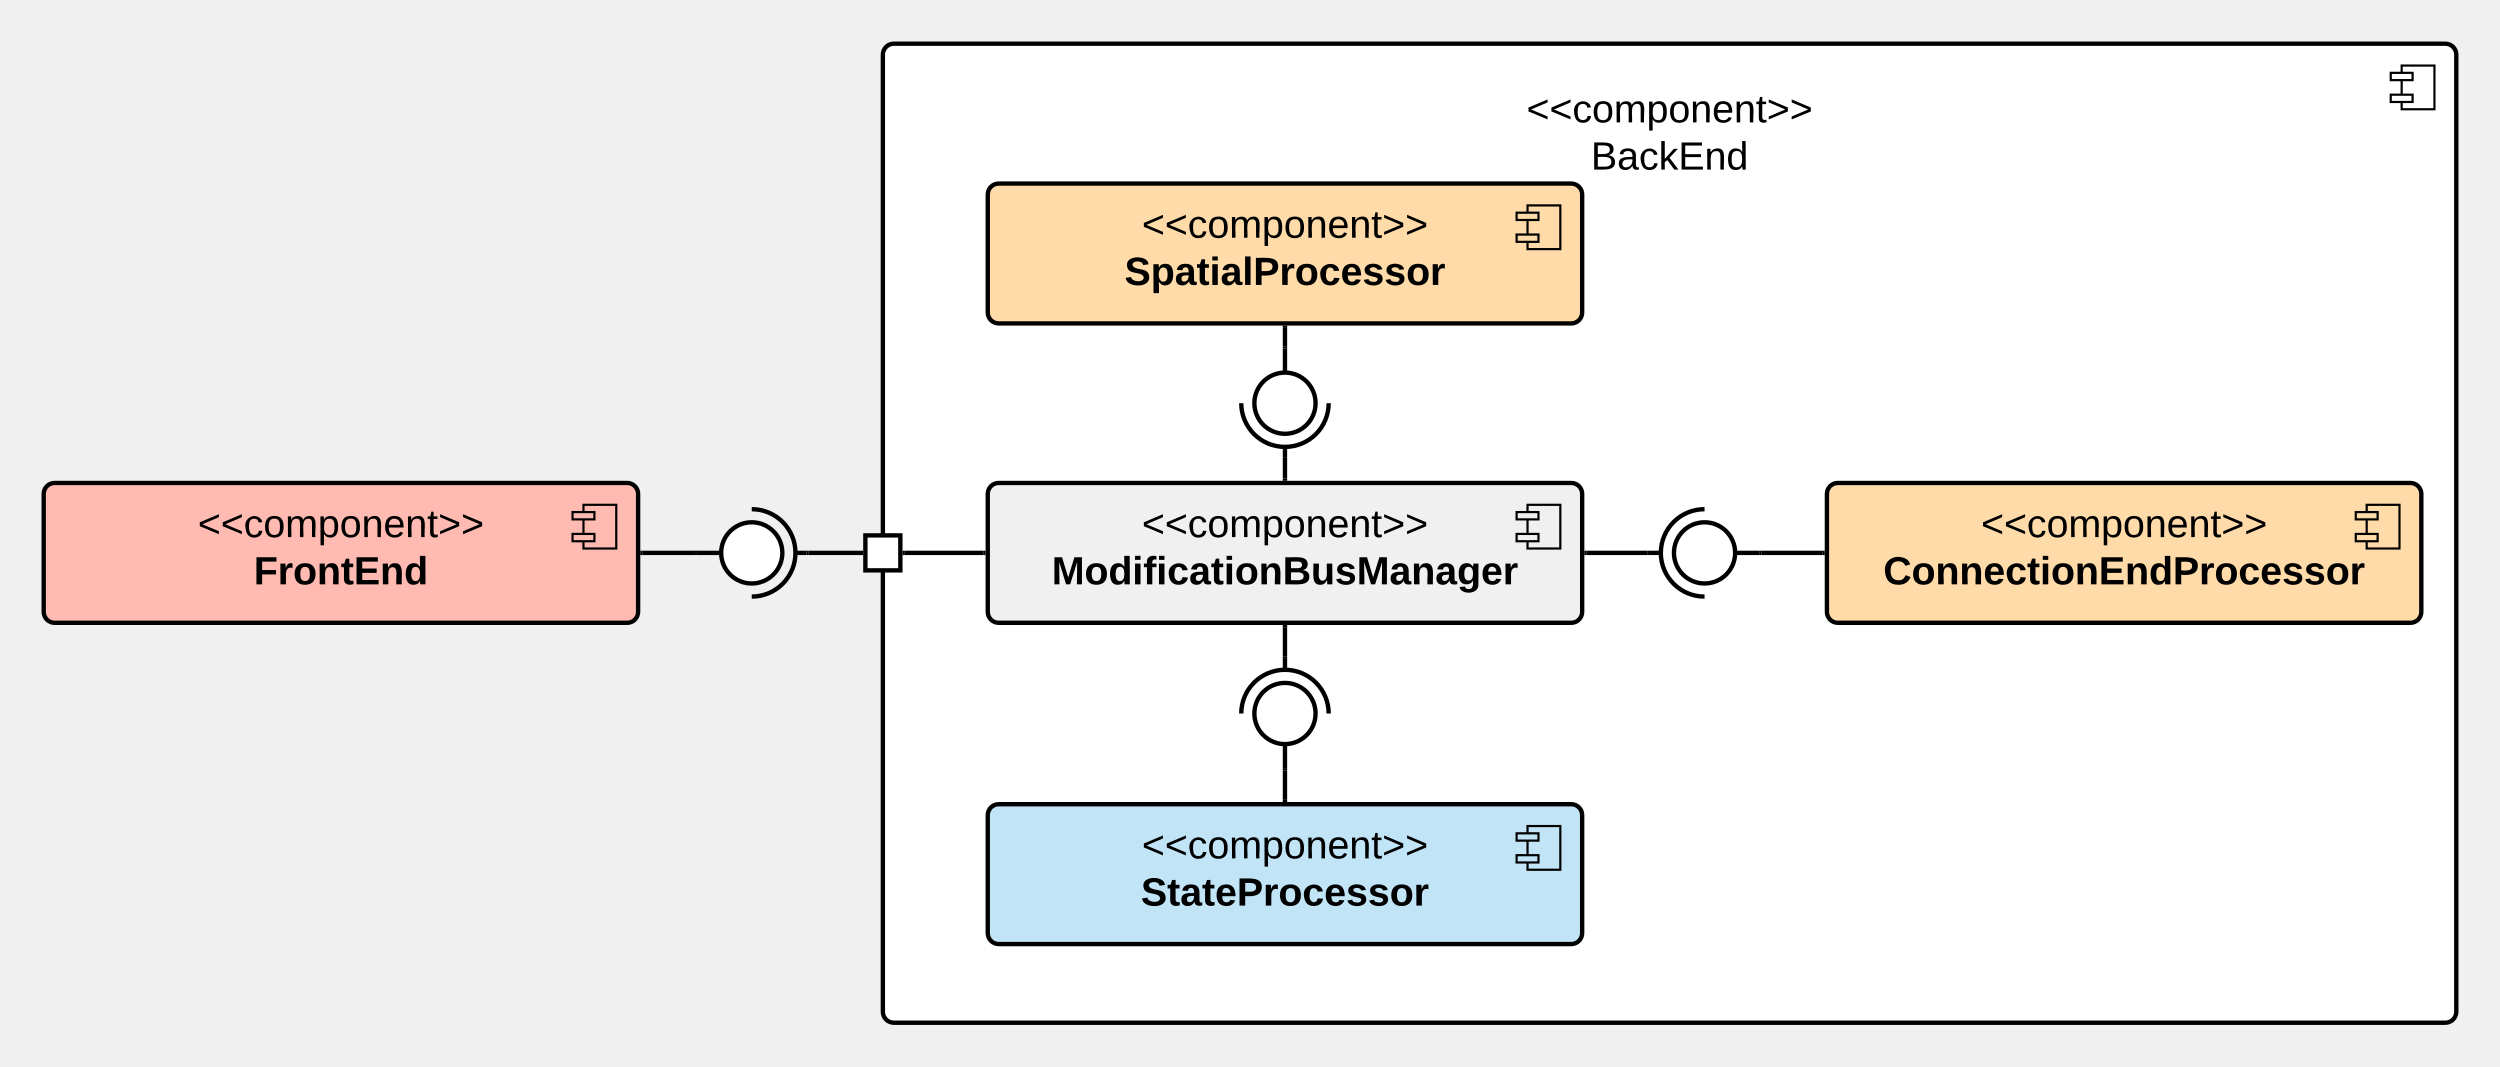
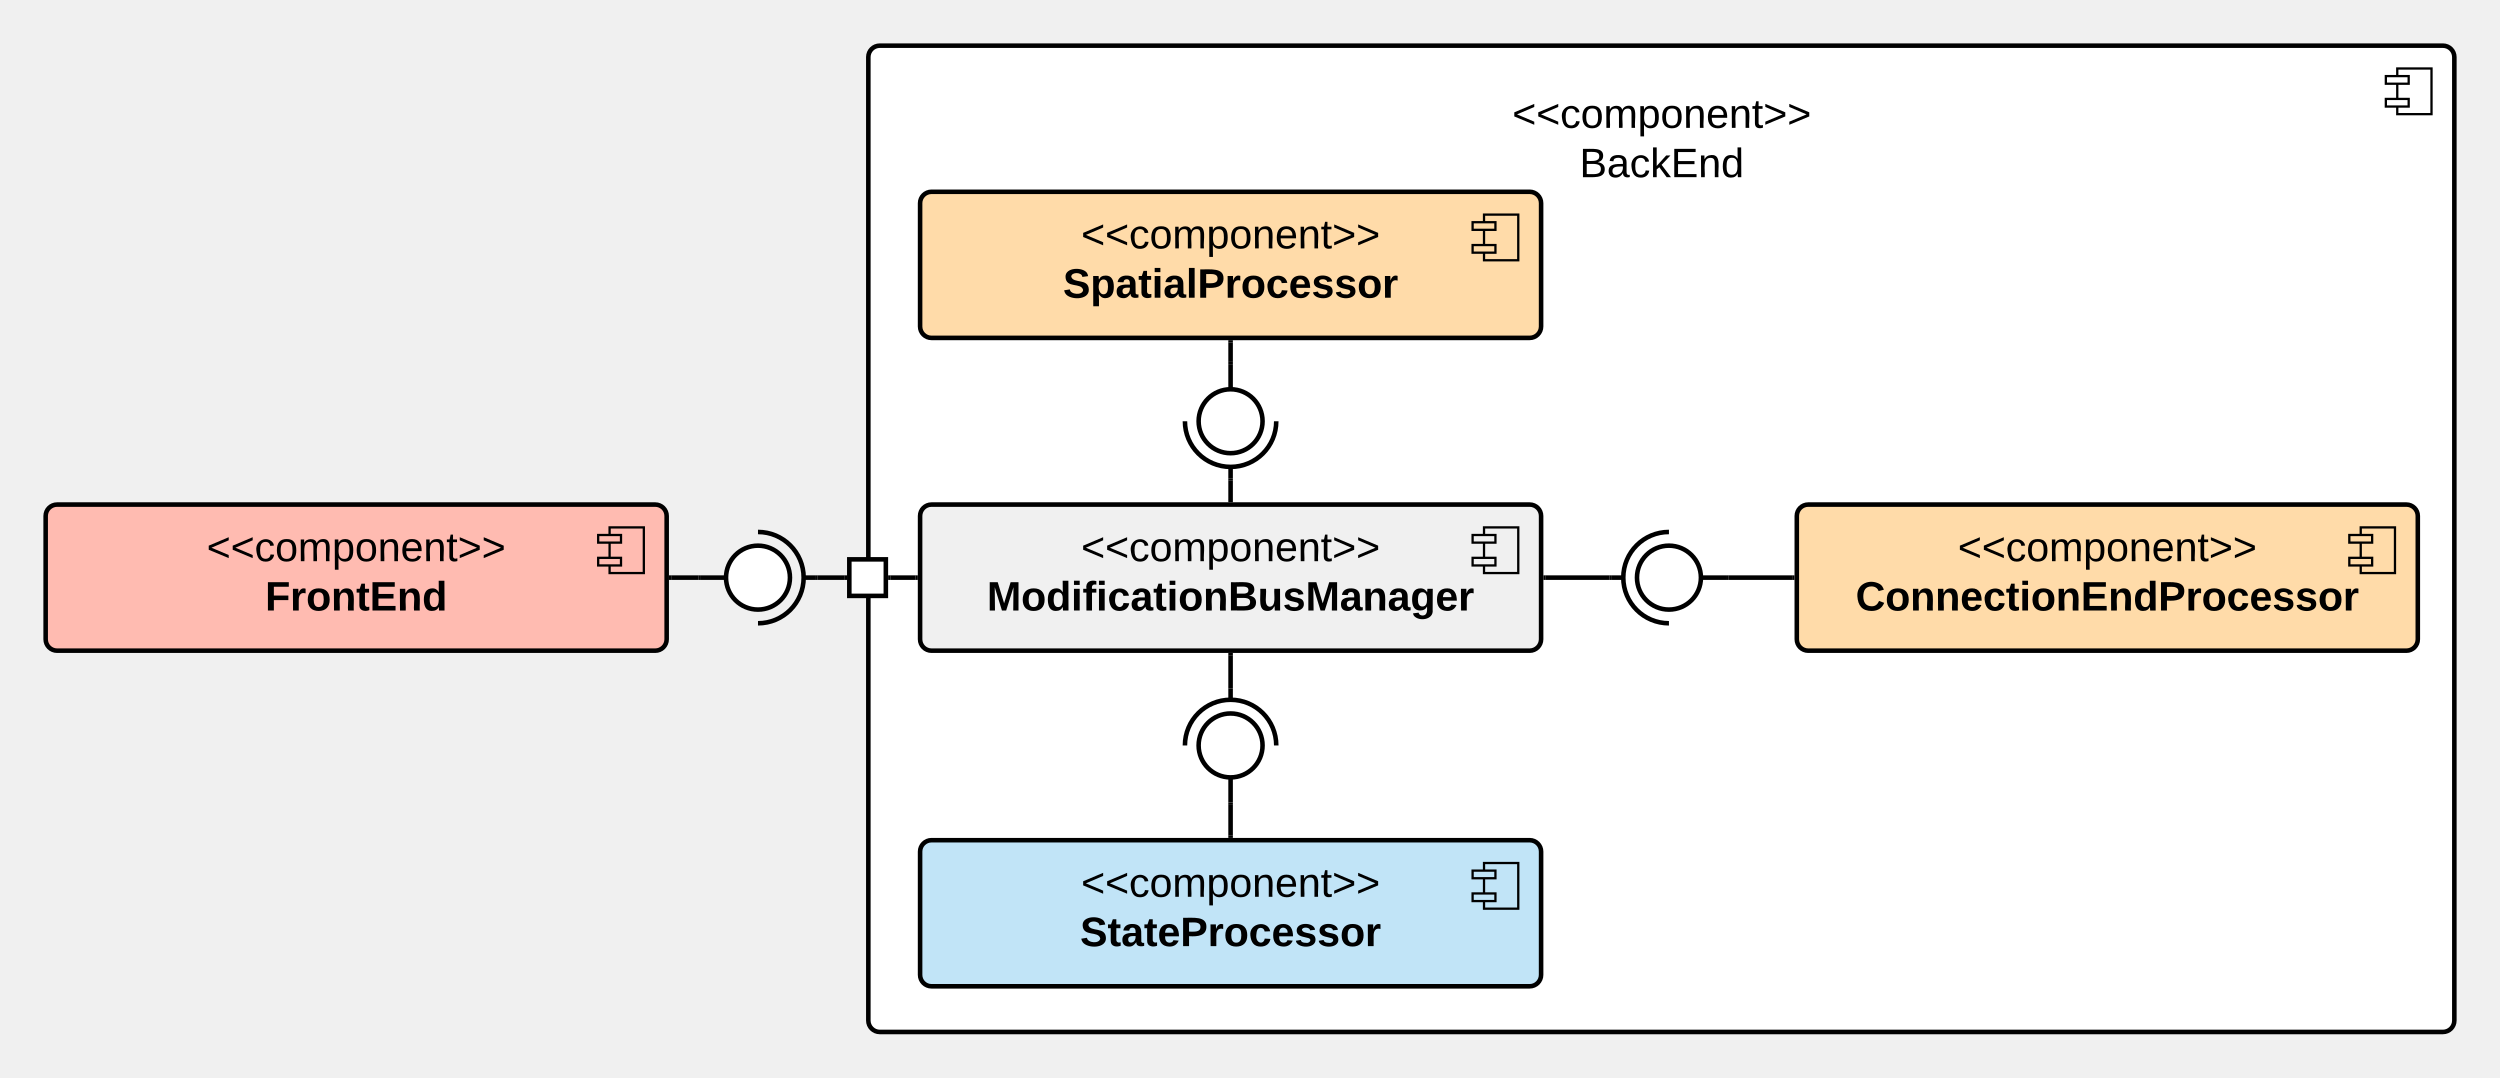
- <svg xmlns="http://www.w3.org/2000/svg" xmlns:ns1="lucid" xmlns:xlink="http://www.w3.org/1999/xlink" width="1144" height="488">
-   <g transform="translate(-76 -524)" ns1:page-tab-id="gJvti0G8YP9Q">
-     <path d="M480 549c0-2.76 2.24-5 5-5h710c2.76 0 5 2.24 5 5v438c0 2.76-2.24 5-5 5H485c-2.76 0-5-2.24-5-5z" stroke="#000" stroke-width="2" fill="#fff" />
+ <svg xmlns="http://www.w3.org/2000/svg" xmlns:ns1="lucid" xmlns:xlink="http://www.w3.org/1999/xlink" width="1095" height="472">
+   <g transform="translate(-125 -524)" ns1:page-tab-id="gJvti0G8YP9Q">
+     <path d="M505.33 549c0-2.76 2.24-5 5-5H1195c2.76 0 5 2.24 5 5v422c0 2.76-2.24 5-5 5H510.33c-2.76 0-5-2.24-5-5z" stroke="#000" stroke-width="2" fill="#fff" />
    <path d="M1190 554h-15v20h15z" stroke="#000" fill="#fff" />
    <path d="M1180 557.33h-10v3.34h10zm0 10h-10v3.34h10z" stroke="#000" fill="#fff" />
-     <use xlink:href="#a" transform="matrix(1,0,0,1,500,544) translate(340 14.4)" />
-     <use xlink:href="#b" transform="matrix(1,0,0,1,500,544) translate(274.525 36)" />
-     <use xlink:href="#c" transform="matrix(1,0,0,1,500,544) translate(304 57.6)" />
+     <use xlink:href="#a" transform="matrix(1,0,0,1,525.3333,544) translate(327.5 14.4)" />
+     <use xlink:href="#b" transform="matrix(1,0,0,1,525.3333,544) translate(262.025 36)" />
+     <use xlink:href="#c" transform="matrix(1,0,0,1,525.3333,544) translate(291.5 57.6)" />
    <path d="M528 750c0-2.76 2.24-5 5-5h262c2.76 0 5 2.24 5 5v54c0 2.76-2.24 5-5 5H533c-2.76 0-5-2.24-5-5z" stroke="#000" stroke-width="2" fill="#f0f0f0" />
    <path d="M790 755h-15v20h15z" stroke="#000" fill="#f0f0f0" />
    <path d="M780 758.33h-10v3.34h10zm0 10h-10v3.34h10z" stroke="#000" fill="#f0f0f0" />
    <use xlink:href="#d" transform="matrix(1,0,0,1,548,745) translate(50.525 24.8)" />
    <use xlink:href="#e" transform="matrix(1,0,0,1,548,745) translate(9.3 46.4)" />
    <path d="M528 613c0-2.76 2.24-5 5-5h262c2.76 0 5 2.24 5 5v54c0 2.76-2.24 5-5 5H533c-2.76 0-5-2.24-5-5z" stroke="#000" stroke-width="2" fill="#ffdba9" />
    <path d="M790 618h-15v20h15z" stroke="#000" fill="#ffdba9" />
    <path d="M780 621.33h-10v3.34h10zm0 10h-10v3.34h10z" stroke="#000" fill="#ffdba9" />
    <use xlink:href="#d" transform="matrix(1,0,0,1,548,608) translate(50.525 24.8)" />
    <use xlink:href="#f" transform="matrix(1,0,0,1,548,608) translate(42.6 46.4)" />
    <path d="M912 750c0-2.76 2.24-5 5-5h262c2.76 0 5 2.24 5 5v54c0 2.76-2.24 5-5 5H917c-2.76 0-5-2.24-5-5z" stroke="#000" stroke-width="2" fill="#ffdba9" />
    <path d="M1174 755h-15v20h15z" stroke="#000" fill="#ffdba9" />
    <path d="M1164 758.33h-10v3.34h10zm0 10h-10v3.34h10z" stroke="#000" fill="#ffdba9" />
    <use xlink:href="#d" transform="matrix(1,0,0,1,932,745) translate(50.525 24.8)" />
    <use xlink:href="#g" transform="matrix(1,0,0,1,932,745) translate(5.775 46.4)" />
    <path d="M881 777h-11M836 777h-5" stroke="#000" stroke-width="2" fill="none" />
    <path d="M856 791c-7.73 0-14-6.27-14-14s6.27-14 14-14 14 6.27 14 14-6.27 14-14 14z" stroke="#000" stroke-width="2" fill="#fff" />
    <path d="M856 757c-11.05 0-20 8.95-20 20s8.95 20 20 20" stroke="#000" stroke-width="2" fill="none" />
    <path d="M881 777c0 .44-.36.8-.8.8h-9.4c-.44 0-.8-.36-.8-.8 0-.44.36-.8.8-.8h9.4c.44 0 .8.36.8.8z" fill="none" />
    <path d="M830 777h-28" stroke="#000" stroke-width="2" fill="none" />
    <path d="M831 778h3-4.03v-2H831zM802.03 778H801v-2h1.03z" />
    <path d="M910 777h-28" stroke="#000" stroke-width="2" fill="none" />
    <path d="M911 778h-1.03v-2H911zM882.03 778H881v-2h1.03z" />
    <path d="M664 683.5v11M664 728.5v5" stroke="#000" stroke-width="2" fill="none" />
    <path d="M678 708.5c0 7.73-6.27 14-14 14s-14-6.27-14-14 6.27-14 14-14 14 6.27 14 14z" stroke="#000" stroke-width="2" fill="#fff" />
    <path d="M644 708.5c0 11.05 8.95 20 20 20s20-8.95 20-20" stroke="#000" stroke-width="2" fill="none" />
    <path d="M664 683.5c.44 0 .8.36.8.8v9.4c0 .44-.36.8-.8.8-.44 0-.8-.36-.8-.8v-9.4c0-.44.36-.8.8-.8z" fill="none" />
    <path d="M664 734.5v8.5" stroke="#000" stroke-width="2" fill="none" />
    <path d="M665 734.53h-2v-1.03h2v-3zM665 744h-2v-1.03h2z" />
    <path d="M664 674v8.5" stroke="#000" stroke-width="2" fill="none" />
    <path d="M665 674.03h-2V673h2zM663 683.5v-1.03h2v1.03z" />
-     <path d="M395 777h11M440 777h5" stroke="#000" stroke-width="2" fill="none" />
-     <path d="M420 763c7.73 0 14 6.27 14 14s-6.27 14-14 14-14-6.27-14-14 6.27-14 14-14z" stroke="#000" stroke-width="2" fill="#fff" />
-     <path d="M420 797c11.05 0 20-8.95 20-20s-8.95-20-20-20" stroke="#000" stroke-width="2" fill="none" />
-     <path d="M395 777c0-.44.36-.8.8-.8h9.4c.44 0 .8.36.8.8 0 .44-.36.8-.8.8h-9.4c-.44 0-.8-.36-.8-.8z" fill="none" />
-     <path d="M446 777h24" stroke="#000" stroke-width="2" fill="none" />
-     <path d="M446.03 778H445v-2h-3 4.03zM471 778h-1.03v-2H471z" />
-     <path d="M490 777h36" stroke="#000" stroke-width="2" fill="none" />
-     <path d="M490.03 778H489v-2h1.03zM527 778h-1.03v-2H527z" />
-     <path d="M96 750c0-2.76 2.24-5 5-5h262c2.76 0 5 2.24 5 5v54c0 2.76-2.24 5-5 5H101c-2.76 0-5-2.24-5-5z" stroke="#000" stroke-width="2" fill="#ffbbb1" />
-     <path d="M358 755h-15v20h15z" stroke="#000" fill="#ffbbb1" />
-     <path d="M348 758.33h-10v3.34h10zm0 10h-10v3.34h10z" stroke="#000" fill="#ffbbb1" />
-     <use xlink:href="#d" transform="matrix(1,0,0,1,116,745) translate(50.525 24.8)" />
-     <use xlink:href="#h" transform="matrix(1,0,0,1,116,745) translate(76.15 46.4)" />
-     <path d="M370 777h24" stroke="#000" stroke-width="2" fill="none" />
-     <path d="M370.03 778H369v-2h1.03zM395 778h-1.03v-2H395z" />
-     <path d="M472 769h16v16h-16z" stroke="#000" stroke-width="2" fill="#fff" />
+     <path d="M432 777h11M477 777h5" stroke="#000" stroke-width="2" fill="none" />
+     <path d="M457 763c7.73 0 14 6.27 14 14s-6.27 14-14 14-14-6.27-14-14 6.27-14 14-14z" stroke="#000" stroke-width="2" fill="#fff" />
+     <path d="M457 797c11.05 0 20-8.96 20-20 0-11.05-8.95-20-20-20" stroke="#000" stroke-width="2" fill="none" />
+     <path d="M432 777c0-.44.36-.8.8-.8h9.4c.44 0 .8.36.8.8 0 .44-.36.8-.8.8h-9.4c-.44 0-.8-.36-.8-.8z" fill="none" />
+     <path d="M483 777h12" stroke="#000" stroke-width="2" fill="none" />
+     <path d="M483.03 778H482v-2h-3 4.03zM496 778h-1.03v-2H496z" />
+     <path d="M515 777h11" stroke="#000" stroke-width="2" fill="none" />
+     <path d="M515.03 778H514v-2h1.03zM527 778h-1.03v-2H527z" />
+     <path d="M145 750c0-2.76 2.24-5 5-5h262c2.76 0 5 2.24 5 5v54c0 2.76-2.24 5-5 5H150c-2.76 0-5-2.24-5-5z" stroke="#000" stroke-width="2" fill="#ffbbb1" />
+     <path d="M407 755h-15v20h15z" stroke="#000" fill="#ffbbb1" />
+     <path d="M397 758.33h-10v3.34h10zm0 10h-10v3.34h10z" stroke="#000" fill="#ffbbb1" />
+     <use xlink:href="#d" transform="matrix(1,0,0,1,165,745) translate(50.525 24.8)" />
+     <use xlink:href="#h" transform="matrix(1,0,0,1,165,745) translate(76.15 46.4)" />
+     <path d="M419 777h12" stroke="#000" stroke-width="2" fill="none" />
+     <path d="M419.03 778H418v-2h1.03zM432 778h-1.03v-2H432z" />
+     <path d="M497 769h16v16h-16z" stroke="#000" stroke-width="2" fill="#fff" />
    <path d="M528 897c0-2.76 2.24-5 5-5h262c2.76 0 5 2.24 5 5v54c0 2.76-2.24 5-5 5H533c-2.76 0-5-2.24-5-5z" stroke="#000" stroke-width="2" fill="#c1e4f7" />
    <path d="M790 902h-15v20h15z" stroke="#000" fill="#c1e4f7" />
    <path d="M780 905.33h-10v3.34h10zm0 10h-10v3.34h10z" stroke="#000" fill="#c1e4f7" />
    <g>
      <use xlink:href="#d" transform="matrix(1,0,0,1,548,892) translate(50.525 24.8)" />
      <use xlink:href="#i" transform="matrix(1,0,0,1,548,892) translate(50.1 46.4)" />
    </g>
    <g>
      <path d="M664 875.5v-11M664 830.5v-5" stroke="#000" stroke-width="2" fill="none" />
      <path d="M650 850.5c0-7.73 6.27-14 14-14s14 6.27 14 14-6.27 14-14 14-14-6.27-14-14z" stroke="#000" stroke-width="2" fill="#fff" />
      <path d="M684 850.5c0-11.05-8.95-20-20-20s-20 8.95-20 20" stroke="#000" stroke-width="2" fill="none" />
      <path d="M664 875.5c-.44 0-.8-.36-.8-.8v-9.4c0-.44.36-.8.8-.8.44 0 .8.36.8.8v9.4c0 .44-.36.8-.8.8z" fill="none" />
    </g>
    <path d="M664 824.5V811" stroke="#000" stroke-width="2" fill="none" />
    <path d="M665 825.5h-2v3-4.03h2zM665 811.03h-2V810h2z" />
    <path d="M664 876.5V890" stroke="#000" stroke-width="2" fill="none" />
    <path d="M663 875.5h2v1.03h-2v-4.03zM665 891h-2v-1.03h2z" />
    <defs>
      <path d="M18-100v-36l175-74v27L42-118l151 64v27" id="j" />
      <path d="M96-169c-40 0-48 33-48 73s9 75 48 75c24 0 41-14 43-38l32 2c-6 37-31 61-74 61-59 0-76-41-82-99-10-93 101-131 147-64 4 7 5 14 7 22l-32 3c-4-21-16-35-41-35" id="k" />
      <path d="M100-194c62-1 85 37 85 99 1 63-27 99-86 99S16-35 15-95c0-66 28-99 85-99zM99-20c44 1 53-31 53-75 0-43-8-75-51-75s-53 32-53 75 10 74 51 75" id="l" />
      <path d="M210-169c-67 3-38 105-44 169h-31v-121c0-29-5-50-35-48C34-165 62-65 56 0H25l-1-190h30c1 10-1 24 2 32 10-44 99-50 107 0 11-21 27-35 58-36 85-2 47 119 55 194h-31v-121c0-29-5-49-35-48" id="m" />
      <path d="M115-194c55 1 70 41 70 98S169 2 115 4C84 4 66-9 55-30l1 105H24l-1-265h31l2 30c10-21 28-34 59-34zm-8 174c40 0 45-34 45-75s-6-73-45-74c-42 0-51 32-51 76 0 43 10 73 51 73" id="n" />
      <path d="M117-194c89-4 53 116 60 194h-32v-121c0-31-8-49-39-48C34-167 62-67 57 0H25l-1-190h30c1 10-1 24 2 32 11-22 29-35 61-36" id="o" />
      <path d="M100-194c63 0 86 42 84 106H49c0 40 14 67 53 68 26 1 43-12 49-29l28 8c-11 28-37 45-77 45C44 4 14-33 15-96c1-61 26-98 85-98zm52 81c6-60-76-77-97-28-3 7-6 17-6 28h103" id="p" />
      <path d="M59-47c-2 24 18 29 38 22v24C64 9 27 4 27-40v-127H5v-23h24l9-43h21v43h35v23H59v120" id="q" />
      <path d="M18-27v-27l151-64-151-65v-27l175 74v36" id="r" />
      <g id="b">
        <use transform="matrix(0.05,0,0,0.05,0,0)" xlink:href="#j" />
        <use transform="matrix(0.05,0,0,0.05,10.5,0)" xlink:href="#j" />
        <use transform="matrix(0.05,0,0,0.05,21,0)" xlink:href="#k" />
        <use transform="matrix(0.05,0,0,0.05,30,0)" xlink:href="#l" />
        <use transform="matrix(0.05,0,0,0.05,40,0)" xlink:href="#m" />
        <use transform="matrix(0.05,0,0,0.05,54.95,0)" xlink:href="#n" />
        <use transform="matrix(0.05,0,0,0.05,64.95,0)" xlink:href="#l" />
        <use transform="matrix(0.05,0,0,0.05,74.95,0)" xlink:href="#o" />
        <use transform="matrix(0.05,0,0,0.05,84.95,0)" xlink:href="#p" />
        <use transform="matrix(0.05,0,0,0.05,94.95,0)" xlink:href="#o" />
        <use transform="matrix(0.05,0,0,0.05,104.95,0)" xlink:href="#q" />
        <use transform="matrix(0.05,0,0,0.05,109.95,0)" xlink:href="#r" />
        <use transform="matrix(0.05,0,0,0.05,120.45,0)" xlink:href="#r" />
      </g>
      <path d="M160-131c35 5 61 23 61 61C221 17 115-2 30 0v-248c76 3 177-17 177 60 0 33-19 50-47 57zm-97-11c50-1 110 9 110-42 0-47-63-36-110-37v79zm0 115c55-2 124 14 124-45 0-56-70-42-124-44v89" id="s" />
      <path d="M141-36C126-15 110 5 73 4 37 3 15-17 15-53c-1-64 63-63 125-63 3-35-9-54-41-54-24 1-41 7-42 31l-33-3c5-37 33-52 76-52 45 0 72 20 72 64v82c-1 20 7 32 28 27v20c-31 9-61-2-59-35zM48-53c0 20 12 33 32 33 41-3 63-29 60-74-43 2-92-5-92 41" id="t" />
      <path d="M143 0L79-87 56-68V0H24v-261h32v163l83-92h37l-77 82L181 0h-38" id="u" />
      <path d="M30 0v-248h187v28H63v79h144v27H63v87h162V0H30" id="v" />
      <path d="M85-194c31 0 48 13 60 33l-1-100h32l1 261h-30c-2-10 0-23-3-31C134-8 116 4 85 4 32 4 16-35 15-94c0-66 23-100 70-100zm9 24c-40 0-46 34-46 75 0 40 6 74 45 74 42 0 51-32 51-76 0-42-9-74-50-73" id="w" />
      <g id="c">
        <use transform="matrix(0.05,0,0,0.05,0,0)" xlink:href="#s" />
        <use transform="matrix(0.05,0,0,0.05,12,0)" xlink:href="#t" />
        <use transform="matrix(0.05,0,0,0.05,22,0)" xlink:href="#k" />
        <use transform="matrix(0.05,0,0,0.05,31,0)" xlink:href="#u" />
        <use transform="matrix(0.05,0,0,0.05,40,0)" xlink:href="#v" />
        <use transform="matrix(0.05,0,0,0.05,52,0)" xlink:href="#o" />
        <use transform="matrix(0.05,0,0,0.05,62,0)" xlink:href="#w" />
      </g>
      <g id="d">
        <use transform="matrix(0.05,0,0,0.05,0,0)" xlink:href="#j" />
        <use transform="matrix(0.05,0,0,0.05,10.5,0)" xlink:href="#j" />
        <use transform="matrix(0.05,0,0,0.05,21,0)" xlink:href="#k" />
        <use transform="matrix(0.05,0,0,0.05,30,0)" xlink:href="#l" />
        <use transform="matrix(0.05,0,0,0.05,40,0)" xlink:href="#m" />
        <use transform="matrix(0.05,0,0,0.05,54.95,0)" xlink:href="#n" />
        <use transform="matrix(0.05,0,0,0.05,64.95,0)" xlink:href="#l" />
        <use transform="matrix(0.05,0,0,0.05,74.95,0)" xlink:href="#o" />
        <use transform="matrix(0.05,0,0,0.05,84.95,0)" xlink:href="#p" />
        <use transform="matrix(0.05,0,0,0.05,94.95,0)" xlink:href="#o" />
        <use transform="matrix(0.05,0,0,0.05,104.95,0)" xlink:href="#q" />
        <use transform="matrix(0.05,0,0,0.05,109.95,0)" xlink:href="#r" />
        <use transform="matrix(0.05,0,0,0.05,120.45,0)" xlink:href="#r" />
      </g>
      <path d="M230 0l2-204L168 0h-37L68-204 70 0H24v-248h70l56 185 57-185h69V0h-46" id="x" />
      <path d="M110-194c64 0 96 36 96 99 0 64-35 99-97 99-61 0-95-36-95-99 0-62 34-99 96-99zm-1 164c35 0 45-28 45-65 0-40-10-65-43-65-34 0-45 26-45 65 0 36 10 65 43 65" id="y" />
      <path d="M88-194c31-1 46 15 58 34l-1-101h50l1 261h-48c-2-10 0-23-3-31C134-8 116 4 84 4 32 4 16-41 15-95c0-56 19-97 73-99zm17 164c33 0 40-30 41-66 1-37-9-64-41-64s-38 30-39 65c0 43 13 65 39 65" id="z" />
      <path d="M25-224v-37h50v37H25zM25 0v-190h50V0H25" id="A" />
      <path d="M121-226c-27-7-43 5-38 36h38v33H83V0H34v-157H6v-33h28c-9-59 32-81 87-68v32" id="B" />
      <path d="M190-63c-7 42-38 67-86 67-59 0-84-38-90-98-12-110 154-137 174-36l-49 2c-2-19-15-32-35-32-30 0-35 28-38 64-6 74 65 87 74 30" id="C" />
      <path d="M133-34C117-15 103 5 69 4 32 3 11-16 11-54c-1-60 55-63 116-61 1-26-3-47-28-47-18 1-26 9-28 27l-52-2c7-38 36-58 82-57s74 22 75 68l1 82c-1 14 12 18 25 15v27c-30 8-71 5-69-32zm-48 3c29 0 43-24 42-57-32 0-66-3-65 30 0 17 8 27 23 27" id="D" />
      <path d="M115-3C79 11 28 4 28-45v-112H4v-33h27l15-45h31v45h36v33H77v99c-1 23 16 31 38 25v30" id="E" />
      <path d="M135-194c87-1 58 113 63 194h-50c-7-57 23-157-34-157-59 0-34 97-39 157H25l-1-190h47c2 12-1 28 3 38 12-26 28-41 61-42" id="F" />
      <path d="M182-130c37 4 62 22 62 59C244 23 116-4 24 0v-248c84 5 203-23 205 63 0 31-19 50-47 55zM76-148c40-3 101 13 101-30 0-44-60-28-101-31v61zm0 110c48-3 116 14 116-37 0-48-69-32-116-35v72" id="G" />
      <path d="M85 4C-2 5 27-109 22-190h50c7 57-23 150 33 157 60-5 35-97 40-157h50l1 190h-47c-2-12 1-28-3-38-12 25-28 42-61 42" id="H" />
      <path d="M137-138c1-29-70-34-71-4 15 46 118 7 119 86 1 83-164 76-172 9l43-7c4 19 20 25 44 25 33 8 57-30 24-41C81-84 22-81 20-136c-2-80 154-74 161-7" id="I" />
      <path d="M195-6C206 82 75 100 31 46c-4-6-6-13-8-21l49-6c3 16 16 24 34 25 40 0 42-37 40-79-11 22-30 35-61 35-53 0-70-43-70-97 0-56 18-96 73-97 30 0 46 14 59 34l2-30h47zm-90-29c32 0 41-27 41-63 0-35-9-62-40-62-32 0-39 29-40 63 0 36 9 62 39 62" id="J" />
      <path d="M185-48c-13 30-37 53-82 52C43 2 14-33 14-96s30-98 90-98c62 0 83 45 84 108H66c0 31 8 55 39 56 18 0 30-7 34-22zm-45-69c5-46-57-63-70-21-2 6-4 13-4 21h74" id="K" />
      <path d="M135-150c-39-12-60 13-60 57V0H25l-1-190h47c2 13-1 29 3 40 6-28 27-53 61-41v41" id="L" />
      <g id="e">
        <use transform="matrix(0.05,0,0,0.05,0,0)" xlink:href="#x" />
        <use transform="matrix(0.05,0,0,0.05,14.95,0)" xlink:href="#y" />
        <use transform="matrix(0.05,0,0,0.05,25.9,0)" xlink:href="#z" />
        <use transform="matrix(0.05,0,0,0.05,36.85,0)" xlink:href="#A" />
        <use transform="matrix(0.05,0,0,0.05,41.85,0)" xlink:href="#B" />
        <use transform="matrix(0.05,0,0,0.05,47.8,0)" xlink:href="#A" />
        <use transform="matrix(0.05,0,0,0.05,52.8,0)" xlink:href="#C" />
        <use transform="matrix(0.05,0,0,0.05,62.8,0)" xlink:href="#D" />
        <use transform="matrix(0.05,0,0,0.05,72.8,0)" xlink:href="#E" />
        <use transform="matrix(0.05,0,0,0.05,78.75,0)" xlink:href="#A" />
        <use transform="matrix(0.05,0,0,0.05,83.75,0)" xlink:href="#y" />
        <use transform="matrix(0.05,0,0,0.05,94.7,0)" xlink:href="#F" />
        <use transform="matrix(0.05,0,0,0.05,105.65,0)" xlink:href="#G" />
        <use transform="matrix(0.05,0,0,0.05,118.6,0)" xlink:href="#H" />
        <use transform="matrix(0.05,0,0,0.05,129.55,0)" xlink:href="#I" />
        <use transform="matrix(0.05,0,0,0.05,139.55,0)" xlink:href="#x" />
        <use transform="matrix(0.05,0,0,0.05,154.5,0)" xlink:href="#D" />
        <use transform="matrix(0.05,0,0,0.05,164.5,0)" xlink:href="#F" />
        <use transform="matrix(0.05,0,0,0.05,175.45,0)" xlink:href="#D" />
        <use transform="matrix(0.05,0,0,0.05,185.45,0)" xlink:href="#J" />
        <use transform="matrix(0.05,0,0,0.05,196.4,0)" xlink:href="#K" />
        <use transform="matrix(0.05,0,0,0.05,206.4,0)" xlink:href="#L" />
      </g>
      <path d="M169-182c-1-43-94-46-97-3 18 66 151 10 154 114 3 95-165 93-204 36-6-8-10-19-12-30l50-8c3 46 112 56 116 5-17-69-150-10-154-114-4-87 153-88 188-35 5 8 8 18 10 28" id="M" />
      <path d="M135-194c53 0 70 44 70 98 0 56-19 98-73 100-31 1-45-17-59-34 3 33 2 69 2 105H25l-1-265h48c2 10 0 23 3 31 11-24 29-35 60-35zM114-30c33 0 39-31 40-66 0-38-9-64-40-64-56 0-55 130 0 130" id="N" />
      <path d="M25 0v-261h50V0H25" id="O" />
      <path d="M24-248c93 1 206-16 204 79-1 75-69 88-152 82V0H24v-248zm52 121c47 0 100 7 100-41 0-47-54-39-100-39v80" id="P" />
      <g id="f">
        <use transform="matrix(0.05,0,0,0.05,0,0)" xlink:href="#M" />
        <use transform="matrix(0.05,0,0,0.05,12,0)" xlink:href="#N" />
        <use transform="matrix(0.05,0,0,0.05,22.95,0)" xlink:href="#D" />
        <use transform="matrix(0.05,0,0,0.05,32.95,0)" xlink:href="#E" />
        <use transform="matrix(0.05,0,0,0.05,38.9,0)" xlink:href="#A" />
        <use transform="matrix(0.05,0,0,0.05,43.9,0)" xlink:href="#D" />
        <use transform="matrix(0.05,0,0,0.05,53.9,0)" xlink:href="#O" />
        <use transform="matrix(0.05,0,0,0.05,58.9,0)" xlink:href="#P" />
        <use transform="matrix(0.05,0,0,0.05,70.9,0)" xlink:href="#L" />
        <use transform="matrix(0.05,0,0,0.05,77.9,0)" xlink:href="#y" />
        <use transform="matrix(0.05,0,0,0.05,88.85,0)" xlink:href="#C" />
        <use transform="matrix(0.05,0,0,0.05,98.85,0)" xlink:href="#K" />
        <use transform="matrix(0.05,0,0,0.05,108.85,0)" xlink:href="#I" />
        <use transform="matrix(0.05,0,0,0.05,118.85,0)" xlink:href="#I" />
        <use transform="matrix(0.05,0,0,0.05,128.85,0)" xlink:href="#y" />
        <use transform="matrix(0.05,0,0,0.05,139.8,0)" xlink:href="#L" />
      </g>
      <path d="M67-125c0 53 21 87 73 88 37 1 54-22 65-47l45 17C233-25 199 4 140 4 58 4 20-42 15-125 8-235 124-281 211-232c18 10 29 29 36 50l-46 12c-8-25-30-41-62-41-52 0-71 34-72 86" id="Q" />
      <path d="M24 0v-248h195v40H76v63h132v40H76v65h150V0H24" id="R" />
      <g id="g">
        <use transform="matrix(0.05,0,0,0.05,0,0)" xlink:href="#Q" />
        <use transform="matrix(0.05,0,0,0.05,12.95,0)" xlink:href="#y" />
        <use transform="matrix(0.05,0,0,0.05,23.9,0)" xlink:href="#F" />
        <use transform="matrix(0.05,0,0,0.05,34.85,0)" xlink:href="#F" />
        <use transform="matrix(0.05,0,0,0.05,45.8,0)" xlink:href="#K" />
        <use transform="matrix(0.05,0,0,0.05,55.8,0)" xlink:href="#C" />
        <use transform="matrix(0.05,0,0,0.05,65.8,0)" xlink:href="#E" />
        <use transform="matrix(0.05,0,0,0.05,71.75,0)" xlink:href="#A" />
        <use transform="matrix(0.05,0,0,0.05,76.75,0)" xlink:href="#y" />
        <use transform="matrix(0.05,0,0,0.05,87.7,0)" xlink:href="#F" />
        <use transform="matrix(0.05,0,0,0.05,98.65,0)" xlink:href="#R" />
        <use transform="matrix(0.05,0,0,0.05,110.65,0)" xlink:href="#F" />
        <use transform="matrix(0.05,0,0,0.05,121.6,0)" xlink:href="#z" />
        <use transform="matrix(0.05,0,0,0.05,132.55,0)" xlink:href="#P" />
        <use transform="matrix(0.05,0,0,0.05,144.55,0)" xlink:href="#L" />
        <use transform="matrix(0.05,0,0,0.05,151.55,0)" xlink:href="#y" />
        <use transform="matrix(0.05,0,0,0.05,162.5,0)" xlink:href="#C" />
        <use transform="matrix(0.05,0,0,0.05,172.5,0)" xlink:href="#K" />
        <use transform="matrix(0.05,0,0,0.05,182.5,0)" xlink:href="#I" />
        <use transform="matrix(0.05,0,0,0.05,192.5,0)" xlink:href="#I" />
        <use transform="matrix(0.05,0,0,0.05,202.5,0)" xlink:href="#y" />
        <use transform="matrix(0.05,0,0,0.05,213.45,0)" xlink:href="#L" />
      </g>
      <path d="M76-208v77h127v40H76V0H24v-248h183v40H76" id="S" />
      <g id="h">
        <use transform="matrix(0.05,0,0,0.05,0,0)" xlink:href="#S" />
        <use transform="matrix(0.05,0,0,0.05,10.95,0)" xlink:href="#L" />
        <use transform="matrix(0.05,0,0,0.05,17.95,0)" xlink:href="#y" />
        <use transform="matrix(0.05,0,0,0.05,28.9,0)" xlink:href="#F" />
        <use transform="matrix(0.05,0,0,0.05,39.85,0)" xlink:href="#E" />
        <use transform="matrix(0.05,0,0,0.05,45.8,0)" xlink:href="#R" />
        <use transform="matrix(0.05,0,0,0.05,57.8,0)" xlink:href="#F" />
        <use transform="matrix(0.05,0,0,0.05,68.75,0)" xlink:href="#z" />
      </g>
      <g id="i">
        <use transform="matrix(0.05,0,0,0.05,0,0)" xlink:href="#M" />
        <use transform="matrix(0.05,0,0,0.05,12,0)" xlink:href="#E" />
        <use transform="matrix(0.05,0,0,0.05,17.95,0)" xlink:href="#D" />
        <use transform="matrix(0.05,0,0,0.05,27.95,0)" xlink:href="#E" />
        <use transform="matrix(0.05,0,0,0.05,33.9,0)" xlink:href="#K" />
        <use transform="matrix(0.05,0,0,0.05,43.9,0)" xlink:href="#P" />
        <use transform="matrix(0.05,0,0,0.05,55.9,0)" xlink:href="#L" />
        <use transform="matrix(0.05,0,0,0.05,62.9,0)" xlink:href="#y" />
        <use transform="matrix(0.05,0,0,0.05,73.85,0)" xlink:href="#C" />
        <use transform="matrix(0.05,0,0,0.05,83.85,0)" xlink:href="#K" />
        <use transform="matrix(0.05,0,0,0.05,93.85,0)" xlink:href="#I" />
        <use transform="matrix(0.05,0,0,0.05,103.85,0)" xlink:href="#I" />
        <use transform="matrix(0.05,0,0,0.05,113.85,0)" xlink:href="#y" />
        <use transform="matrix(0.05,0,0,0.05,124.8,0)" xlink:href="#L" />
      </g>
    </defs>
  </g>
</svg>
